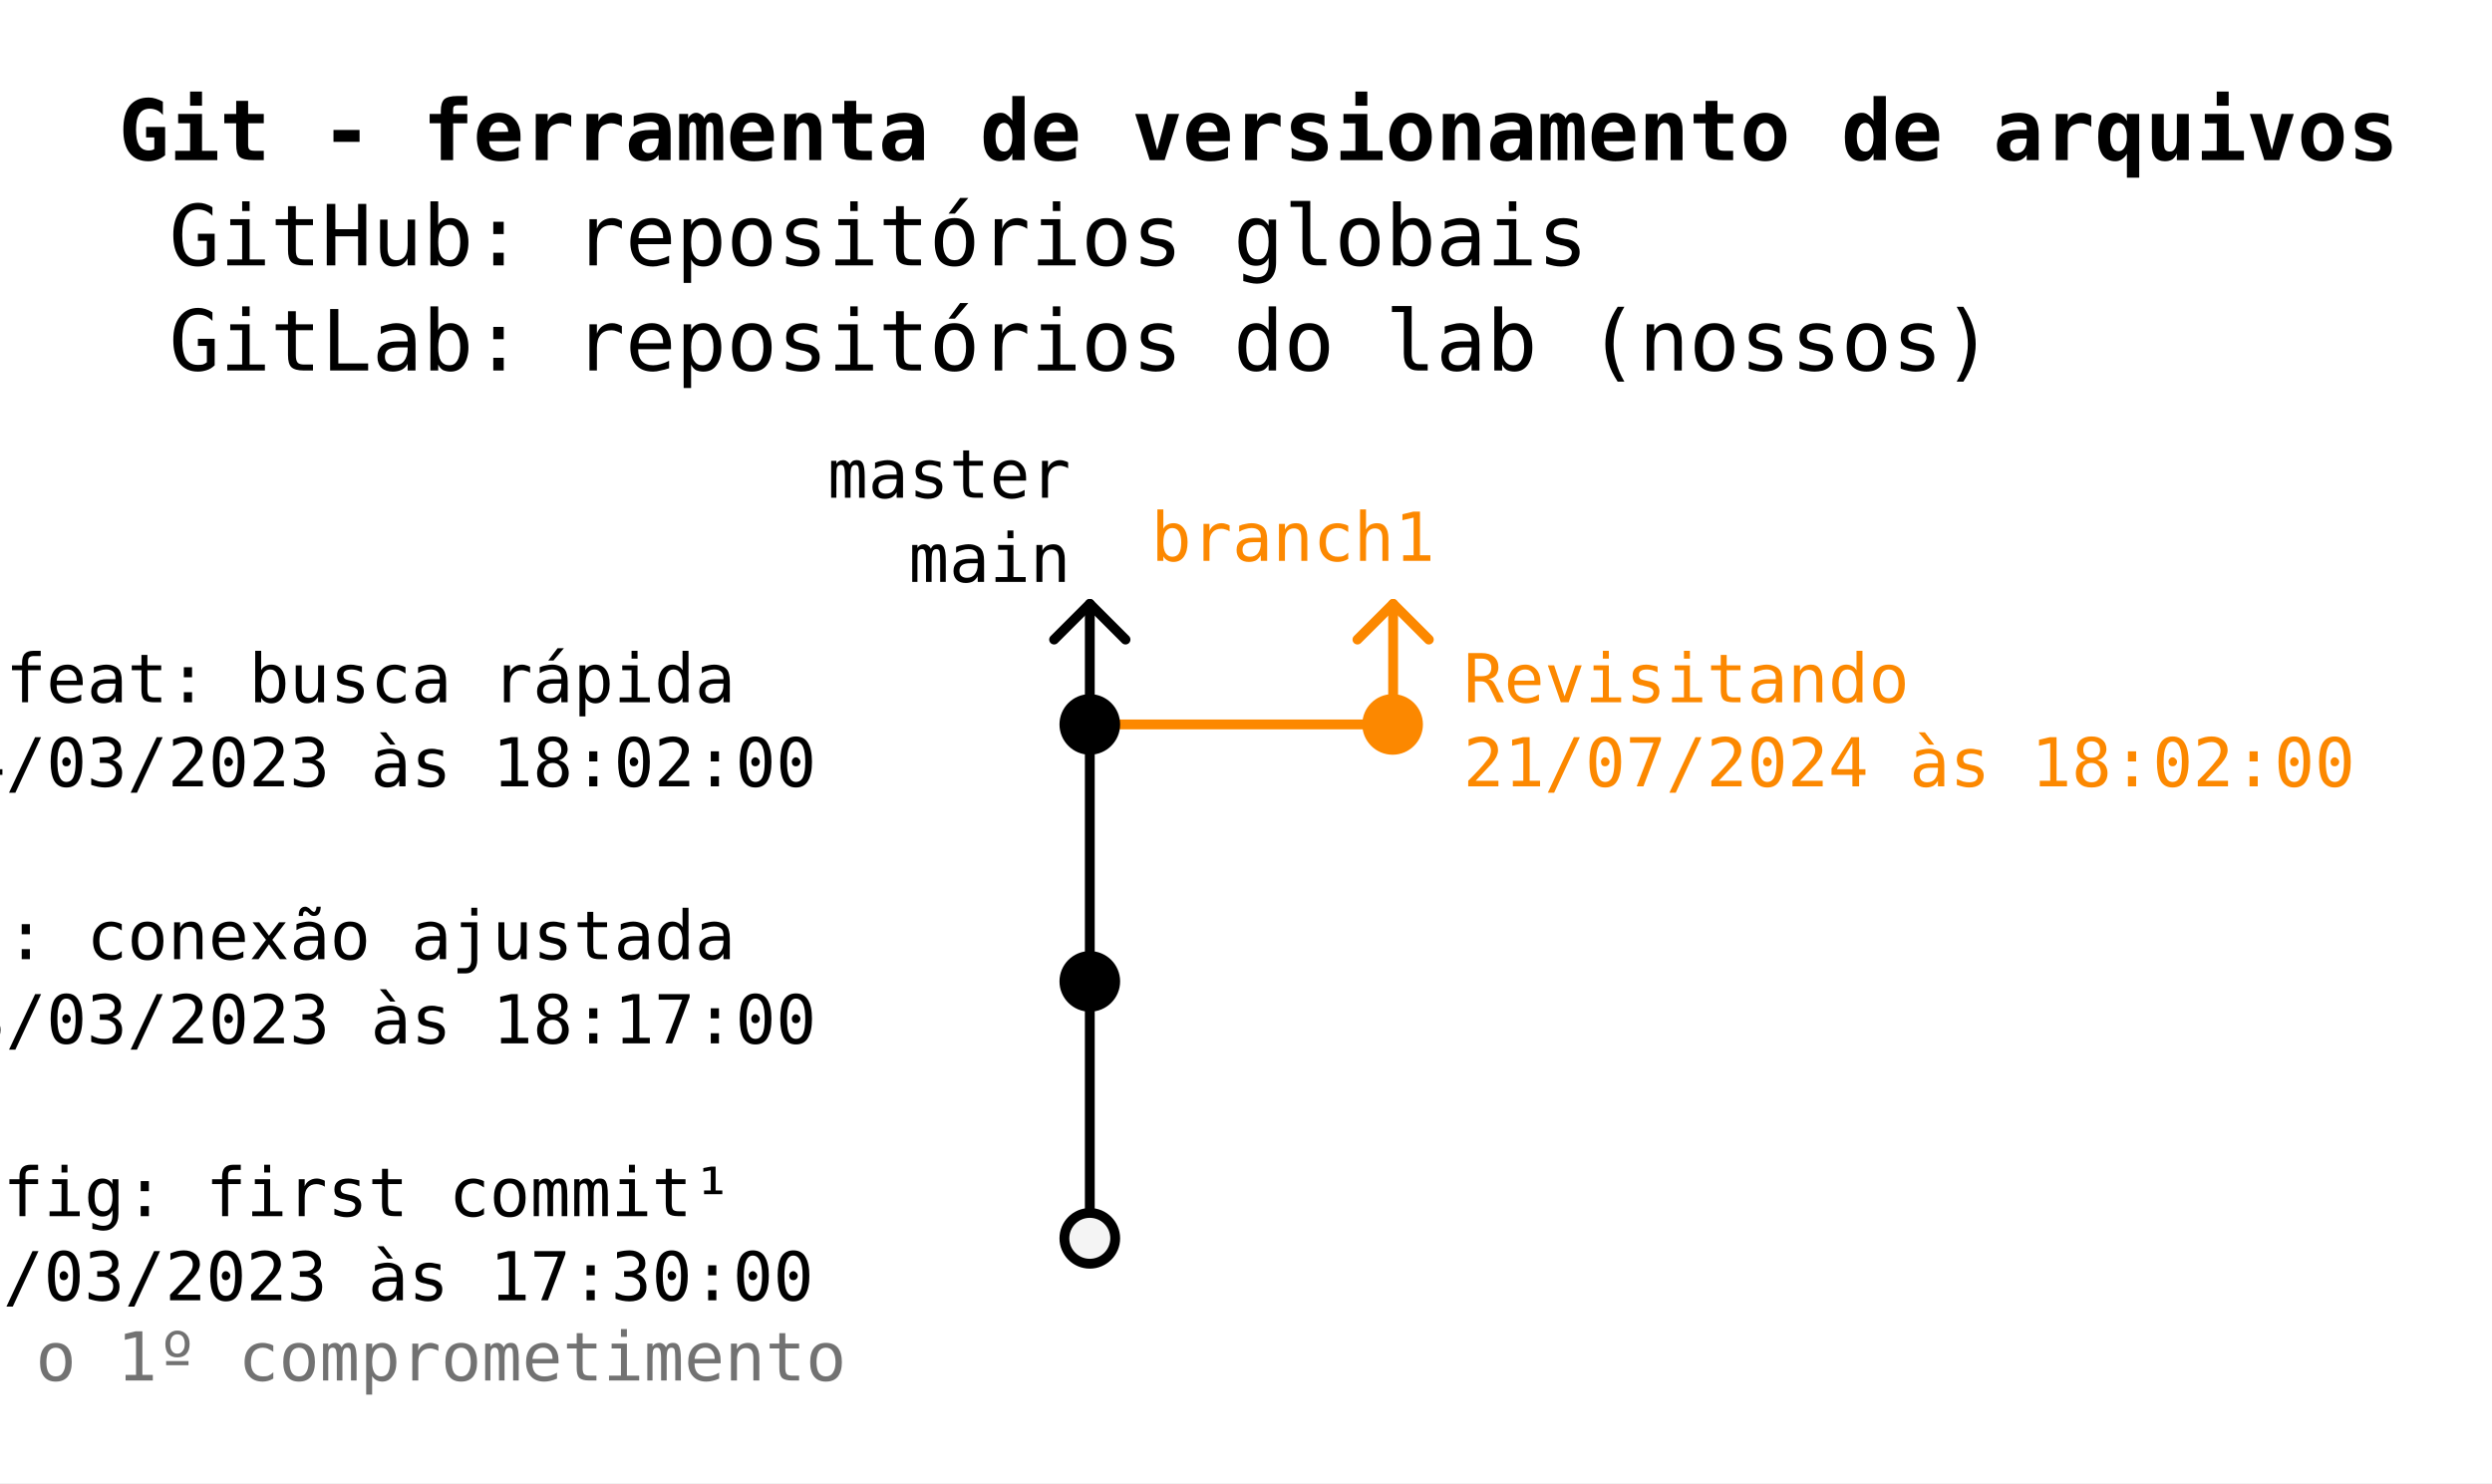
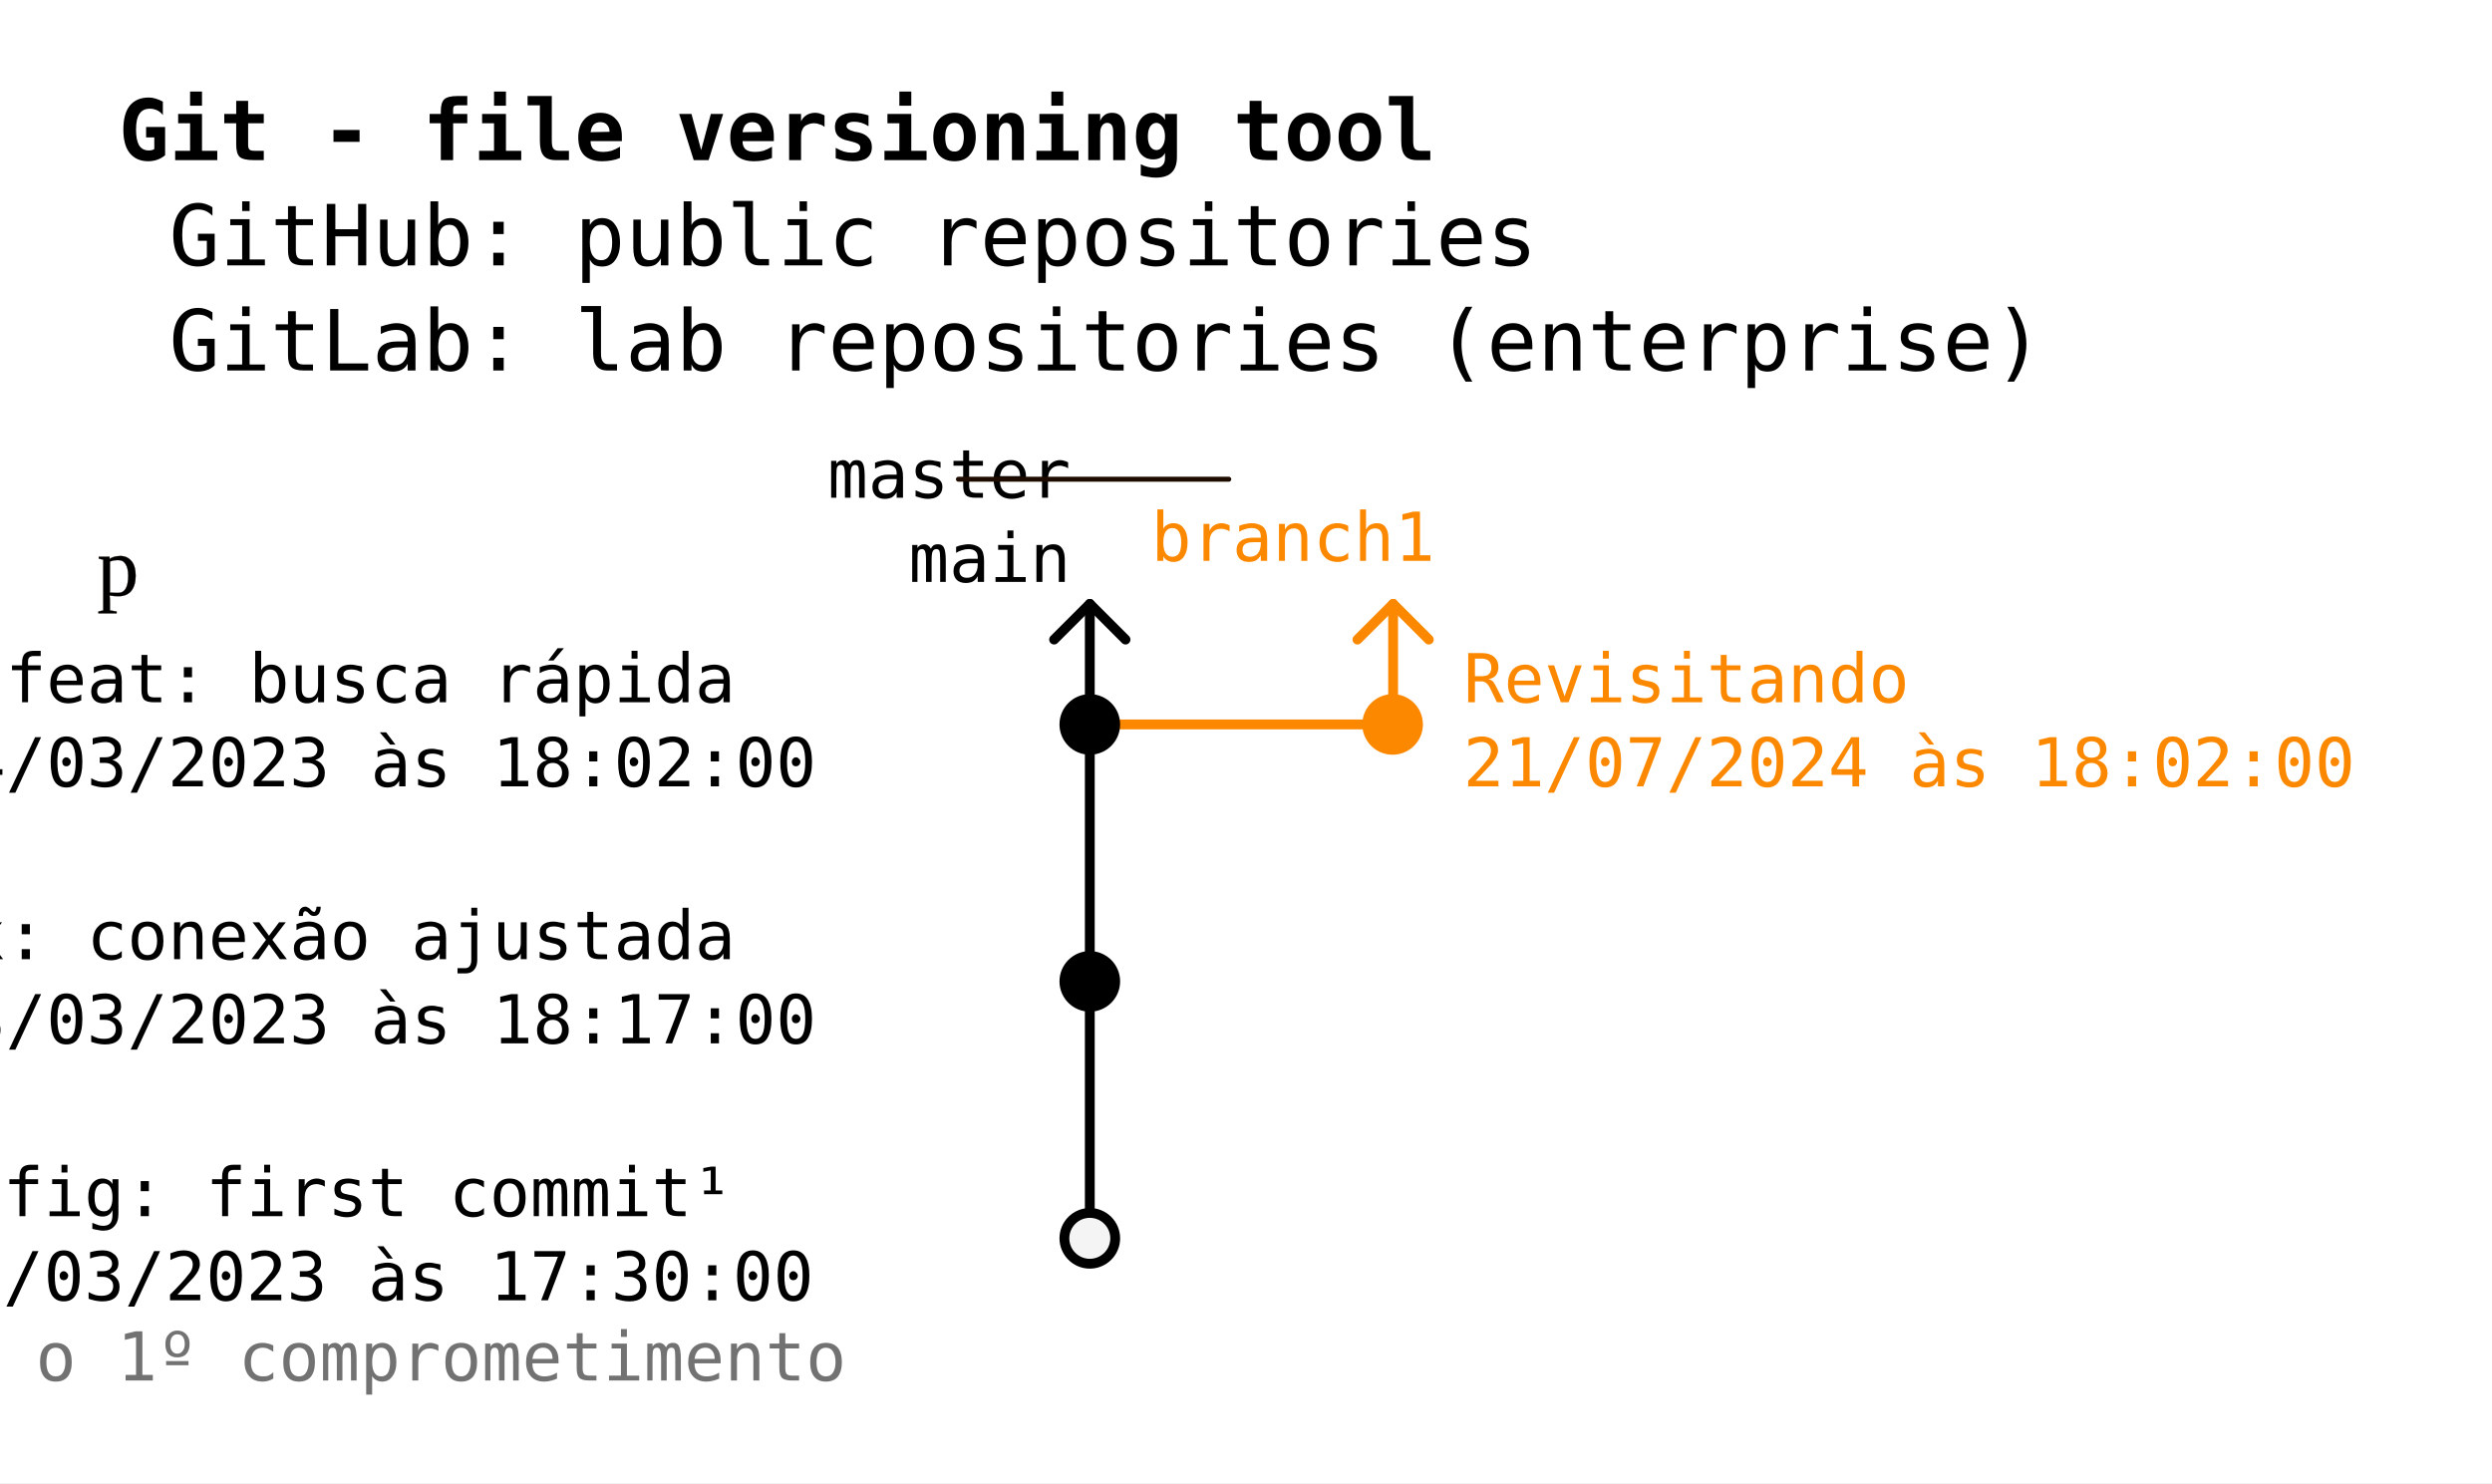
<svg xmlns="http://www.w3.org/2000/svg" width="104.469mm" height="62.186mm" viewBox="0 0 104.469 62.186" version="1.1" id="svg5">
  <defs id="defs2" />
  <g id="layer1" transform="translate(3.878542,2.04191)">
    <rect style="fill:#ffffff;stroke-width:0.265" id="rect1" width="104.469" height="62.186" x="-3.879" y="-2.042" />
    <path style="fill:#fc8800;fill-opacity:1;stroke:#fc8800;stroke-width:0.412;stroke-linecap:round;stroke-linejoin:round;stroke-dasharray:none;stroke-opacity:1" d="M 42.335,28.332 H 54.296" id="path1347" />
    <path style="fill:#000000;stroke:#000000;stroke-width:0.412;stroke-linecap:round;stroke-linejoin:round;stroke-dasharray:none;stroke-opacity:1" d="M 41.808,49.673 V 23.312" id="path245" />
    <circle style="fill:#000000;stroke:#000000;stroke-width:0.412;stroke-linecap:round;stroke-linejoin:round;stroke-dasharray:none;stroke-opacity:1" id="path1017" cx="41.808" cy="39.106" r="1.065" />
    <circle style="fill:#f4f4f4;fill-opacity:1;stroke:#000000;stroke-width:0.412;stroke-linecap:round;stroke-linejoin:round;stroke-dasharray:none;stroke-opacity:1" id="circle1127" cx="41.808" cy="49.879" r="1.065" />
    <text xml:space="preserve" style="font-size:2.822px;font-family:Consolas;-inkscape-font-specification:Consolas;fill:#000000;stroke:#000000;stroke-width:0.412;stroke-linecap:round;stroke-linejoin:round;stroke-dasharray:none;stroke-opacity:1" x="38.732" y="48.949" id="text1183">
      <tspan id="tspan1181" style="font-style:normal;font-variant:normal;font-weight:normal;font-stretch:normal;font-family:Monospace;-inkscape-font-specification:Monospace;text-align:end;text-anchor:end;stroke:none;stroke-width:0.412" x="38.732" y="48.949">config: first commit¹</tspan>
      <tspan style="font-style:normal;font-variant:normal;font-weight:normal;font-stretch:normal;font-family:Monospace;-inkscape-font-specification:Monospace;text-align:end;text-anchor:end;stroke:none;stroke-width:0.412" x="38.732" y="52.477" id="tspan1235">02/03/2023 às 17:30:00</tspan>
    </text>
    <text xml:space="preserve" style="font-size:2.822px;font-family:Consolas;-inkscape-font-specification:Consolas;fill:#000000;stroke:#000000;stroke-width:0.412;stroke-linecap:round;stroke-linejoin:round;stroke-dasharray:none;stroke-opacity:1" x="38.839" y="38.175" id="text1241">
-       <tspan id="tspan1237" style="font-style:normal;font-variant:normal;font-weight:normal;font-stretch:normal;font-family:Monospace;-inkscape-font-specification:Monospace;text-align:end;text-anchor:end;stroke:none;stroke-width:0.412" x="38.839" y="38.175">feat: conexão ajustada</tspan>
+       <tspan id="tspan1237" style="font-style:normal;font-variant:normal;font-weight:normal;font-stretch:normal;font-family:Monospace;-inkscape-font-specification:Monospace;text-align:end;text-anchor:end;stroke:none;stroke-width:0.412" x="38.839" y="38.175">bugfix: conexão ajustada</tspan>
      <tspan style="font-style:normal;font-variant:normal;font-weight:normal;font-stretch:normal;font-family:Monospace;-inkscape-font-specification:Monospace;text-align:end;text-anchor:end;stroke:none;stroke-width:0.412" x="38.839" y="41.703" id="tspan1239">03/03/2023 às 18:17:00</tspan>
    </text>
    <circle style="fill:#000000;stroke:#000000;stroke-width:0.412;stroke-linecap:round;stroke-linejoin:round;stroke-dasharray:none;stroke-opacity:1" id="circle1243" cx="41.808" cy="28.332" r="1.065" />
    <text xml:space="preserve" style="font-size:2.822px;font-family:Consolas;-inkscape-font-specification:Consolas;fill:#000000;stroke:#000000;stroke-width:0.412;stroke-linecap:round;stroke-linejoin:round;stroke-dasharray:none;stroke-opacity:1" x="38.839" y="27.402" id="text1249">
      <tspan id="tspan1245" style="font-style:normal;font-variant:normal;font-weight:normal;font-stretch:normal;font-family:Monospace;-inkscape-font-specification:Monospace;text-align:end;text-anchor:end;stroke:none;stroke-width:0.412" x="38.839" y="27.402">feat: busca rápida</tspan>
      <tspan style="font-style:normal;font-variant:normal;font-weight:normal;font-stretch:normal;font-family:Monospace;-inkscape-font-specification:Monospace;text-align:end;text-anchor:end;stroke:none;stroke-width:0.412" x="38.839" y="30.929" id="tspan1247">04/03/2023 às 18:02:00</tspan>
    </text>
    <circle style="fill:#fc8800;fill-opacity:1;stroke:#fc8800;stroke-width:0.412;stroke-linecap:round;stroke-linejoin:round;stroke-dasharray:none;stroke-opacity:1" id="circle1664" cx="-54.502" cy="28.332" r="1.065" transform="scale(-1,1)" />
    <text xml:space="preserve" style="font-size:3.528px;font-family:Consolas;-inkscape-font-specification:Consolas;fill:#000000;stroke:#000000;stroke-width:0.412;stroke-linecap:round;stroke-linejoin:round;stroke-dasharray:none;stroke-opacity:1" x="1.09" y="4.675" id="text2638">
-       <tspan style="font-style:normal;font-variant:normal;font-weight:bold;font-stretch:normal;font-size:3.528px;font-family:Monospace;-inkscape-font-specification:'Monospace Bold';stroke:none;stroke-width:0.412" x="1.09" y="4.675" id="tspan2636">Git - ferramenta de versionamento de arquivos </tspan>
-       <tspan style="font-style:normal;font-variant:normal;font-weight:normal;font-stretch:normal;font-size:3.528px;font-family:Monospace;-inkscape-font-specification:Monospace;stroke:none;stroke-width:0.412" x="1.09" y="9.085" id="tspan2744"> GitHub: repositórios globais</tspan>
-       <tspan style="font-style:normal;font-variant:normal;font-weight:normal;font-stretch:normal;font-size:3.528px;font-family:Monospace;-inkscape-font-specification:Monospace;stroke:none;stroke-width:0.412" x="1.09" y="13.494" id="tspan2746"> GitLab: repositórios do lab (nossos)</tspan>
+       <tspan style="font-style:normal;font-variant:normal;font-weight:bold;font-stretch:normal;font-size:3.528px;font-family:Monospace;-inkscape-font-specification:'Monospace Bold';stroke:none;stroke-width:0.412" x="1.09" y="4.675" id="tspan2636">Git - file versioning tool </tspan>
+       <tspan style="font-style:normal;font-variant:normal;font-weight:normal;font-stretch:normal;font-size:3.528px;font-family:Monospace;-inkscape-font-specification:Monospace;stroke:none;stroke-width:0.412" x="1.09" y="9.085" id="tspan2744"> GitHub: public repositories </tspan>
+       <tspan style="font-style:normal;font-variant:normal;font-weight:normal;font-stretch:normal;font-size:3.528px;font-family:Monospace;-inkscape-font-specification:Monospace;stroke:none;stroke-width:0.412" x="1.09" y="13.494" id="tspan2746"> GitLab: lab repositories (enterprise)</tspan>
    </text>
    <text xml:space="preserve" style="font-size:2.822px;font-family:Consolas;-inkscape-font-specification:Consolas;fill:#000000;stroke:#000000;stroke-width:0.412;stroke-linecap:round;stroke-linejoin:round;stroke-dasharray:none;stroke-opacity:1" x="40.092" y="55.838" id="text2754">
      <tspan style="font-style:normal;font-variant:normal;font-weight:normal;font-stretch:normal;font-family:Monospace;-inkscape-font-specification:Monospace;text-align:end;text-anchor:end;fill:#727272;fill-opacity:1;stroke:none;stroke-width:0.412" x="40.092" y="55.838" id="tspan2758">¹é o 1º comprometimento</tspan>
    </text>
    <text xml:space="preserve" style="font-size:2.822px;font-family:Consolas;-inkscape-font-specification:Consolas;text-align:start;text-anchor:start;fill:#fc8800;fill-opacity:1;stroke:#000000;stroke-width:0.412;stroke-linecap:round;stroke-linejoin:round;stroke-dasharray:none;stroke-opacity:1" x="57.47" y="27.402" id="text2868">
      <tspan style="font-style:normal;font-variant:normal;font-weight:normal;font-stretch:normal;font-family:Monospace;-inkscape-font-specification:Monospace;text-align:start;text-anchor:start;fill:#fc8800;fill-opacity:1;stroke:none;stroke-width:0.412" x="57.47" y="27.402" id="tspan2866">Revisitando</tspan>
      <tspan style="font-style:normal;font-variant:normal;font-weight:normal;font-stretch:normal;font-family:Monospace;-inkscape-font-specification:Monospace;text-align:start;text-anchor:start;fill:#fc8800;fill-opacity:1;stroke:none;stroke-width:0.412" x="57.47" y="30.929" id="tspan5245">21/07/2024 às 18:02:00</tspan>
    </text>
    <text xml:space="preserve" style="font-size:2.822px;font-family:Consolas;-inkscape-font-specification:Consolas;fill:#000000;stroke:#000000;stroke-width:0.412;stroke-linecap:round;stroke-linejoin:round;stroke-dasharray:none;stroke-opacity:1" x="41.855" y="18.827" id="text2874">
      <tspan style="font-style:normal;font-variant:normal;font-weight:normal;font-stretch:normal;font-family:Monospace;-inkscape-font-specification:Monospace;text-align:center;text-anchor:middle;stroke:none;stroke-width:0.412" x="41.855" y="18.827" id="tspan2872">master</tspan>
      <tspan style="font-style:normal;font-variant:normal;font-weight:normal;font-stretch:normal;font-family:Monospace;-inkscape-font-specification:Monospace;text-align:center;text-anchor:middle;stroke:none;stroke-width:0.412" x="41.855" y="22.355" id="tspan5127">main</tspan>
    </text>
    <path style="fill:#fc8800;fill-opacity:1;stroke:#fc8800;stroke-width:0.412;stroke-linecap:round;stroke-linejoin:round;stroke-dasharray:none;stroke-opacity:1" d="M 54.524,28.126 V 23.312" id="path2878" />
    <text xml:space="preserve" style="font-size:2.822px;font-family:Consolas;-inkscape-font-specification:Consolas;fill:#fc8800;fill-opacity:1;stroke:#000000;stroke-width:0.412;stroke-linecap:round;stroke-linejoin:round;stroke-dasharray:none;stroke-opacity:1" x="54.571" y="21.473" id="text2882">
      <tspan style="font-style:normal;font-variant:normal;font-weight:normal;font-stretch:normal;font-family:Monospace;-inkscape-font-specification:Monospace;text-align:center;text-anchor:middle;fill:#fc8800;fill-opacity:1;stroke:none;stroke-width:0.412" x="54.571" y="21.473" id="tspan2880">branch1</tspan>
    </text>
    <path style="fill:#000000;fill-opacity:1;stroke:#000000;stroke-width:0.412;stroke-linecap:round;stroke-linejoin:round;stroke-dasharray:none;stroke-opacity:1" d="m 41.808,23.277 -1.497,1.497" id="path5129" />
    <path style="fill:#000000;fill-opacity:1;stroke:#000000;stroke-width:0.412;stroke-linecap:round;stroke-linejoin:round;stroke-dasharray:none;stroke-opacity:1" d="m 41.808,23.277 1.497,1.497" id="path5131" />
    <path style="fill:#000000;fill-opacity:1;stroke:#fc8800;stroke-width:0.412;stroke-linecap:round;stroke-linejoin:round;stroke-dasharray:none;stroke-opacity:1" d="m 54.524,23.277 -1.497,1.497" id="path5133" />
    <path style="fill:#000000;fill-opacity:1;stroke:#fc8800;stroke-width:0.412;stroke-linecap:round;stroke-linejoin:round;stroke-dasharray:none;stroke-opacity:1" d="m 54.524,23.277 1.497,1.497" id="path5135" />
+     <text xml:space="preserve" style="font-size:3.528px;font-family:'Times New Roman';-inkscape-font-specification:'Times New Roman, ';text-align:center;text-anchor:middle;fill:#000000;stroke:#1d0b00;stroke-width:0.01;stroke-linecap:round;stroke-linejoin:round" x="3.272" y="22.924" id="text426">
+       <tspan id="tspan424" style="stroke-width:0.01" x="3.272" y="22.924">p</tspan>
+     </text>
+     <path style="fill:#000000;stroke:#1d0b00;stroke-width:0.21;stroke-linecap:round;stroke-linejoin:round;stroke-dasharray:none" d="M 36.301,18.051 H 47.633" id="path495" />
  </g>
</svg>
